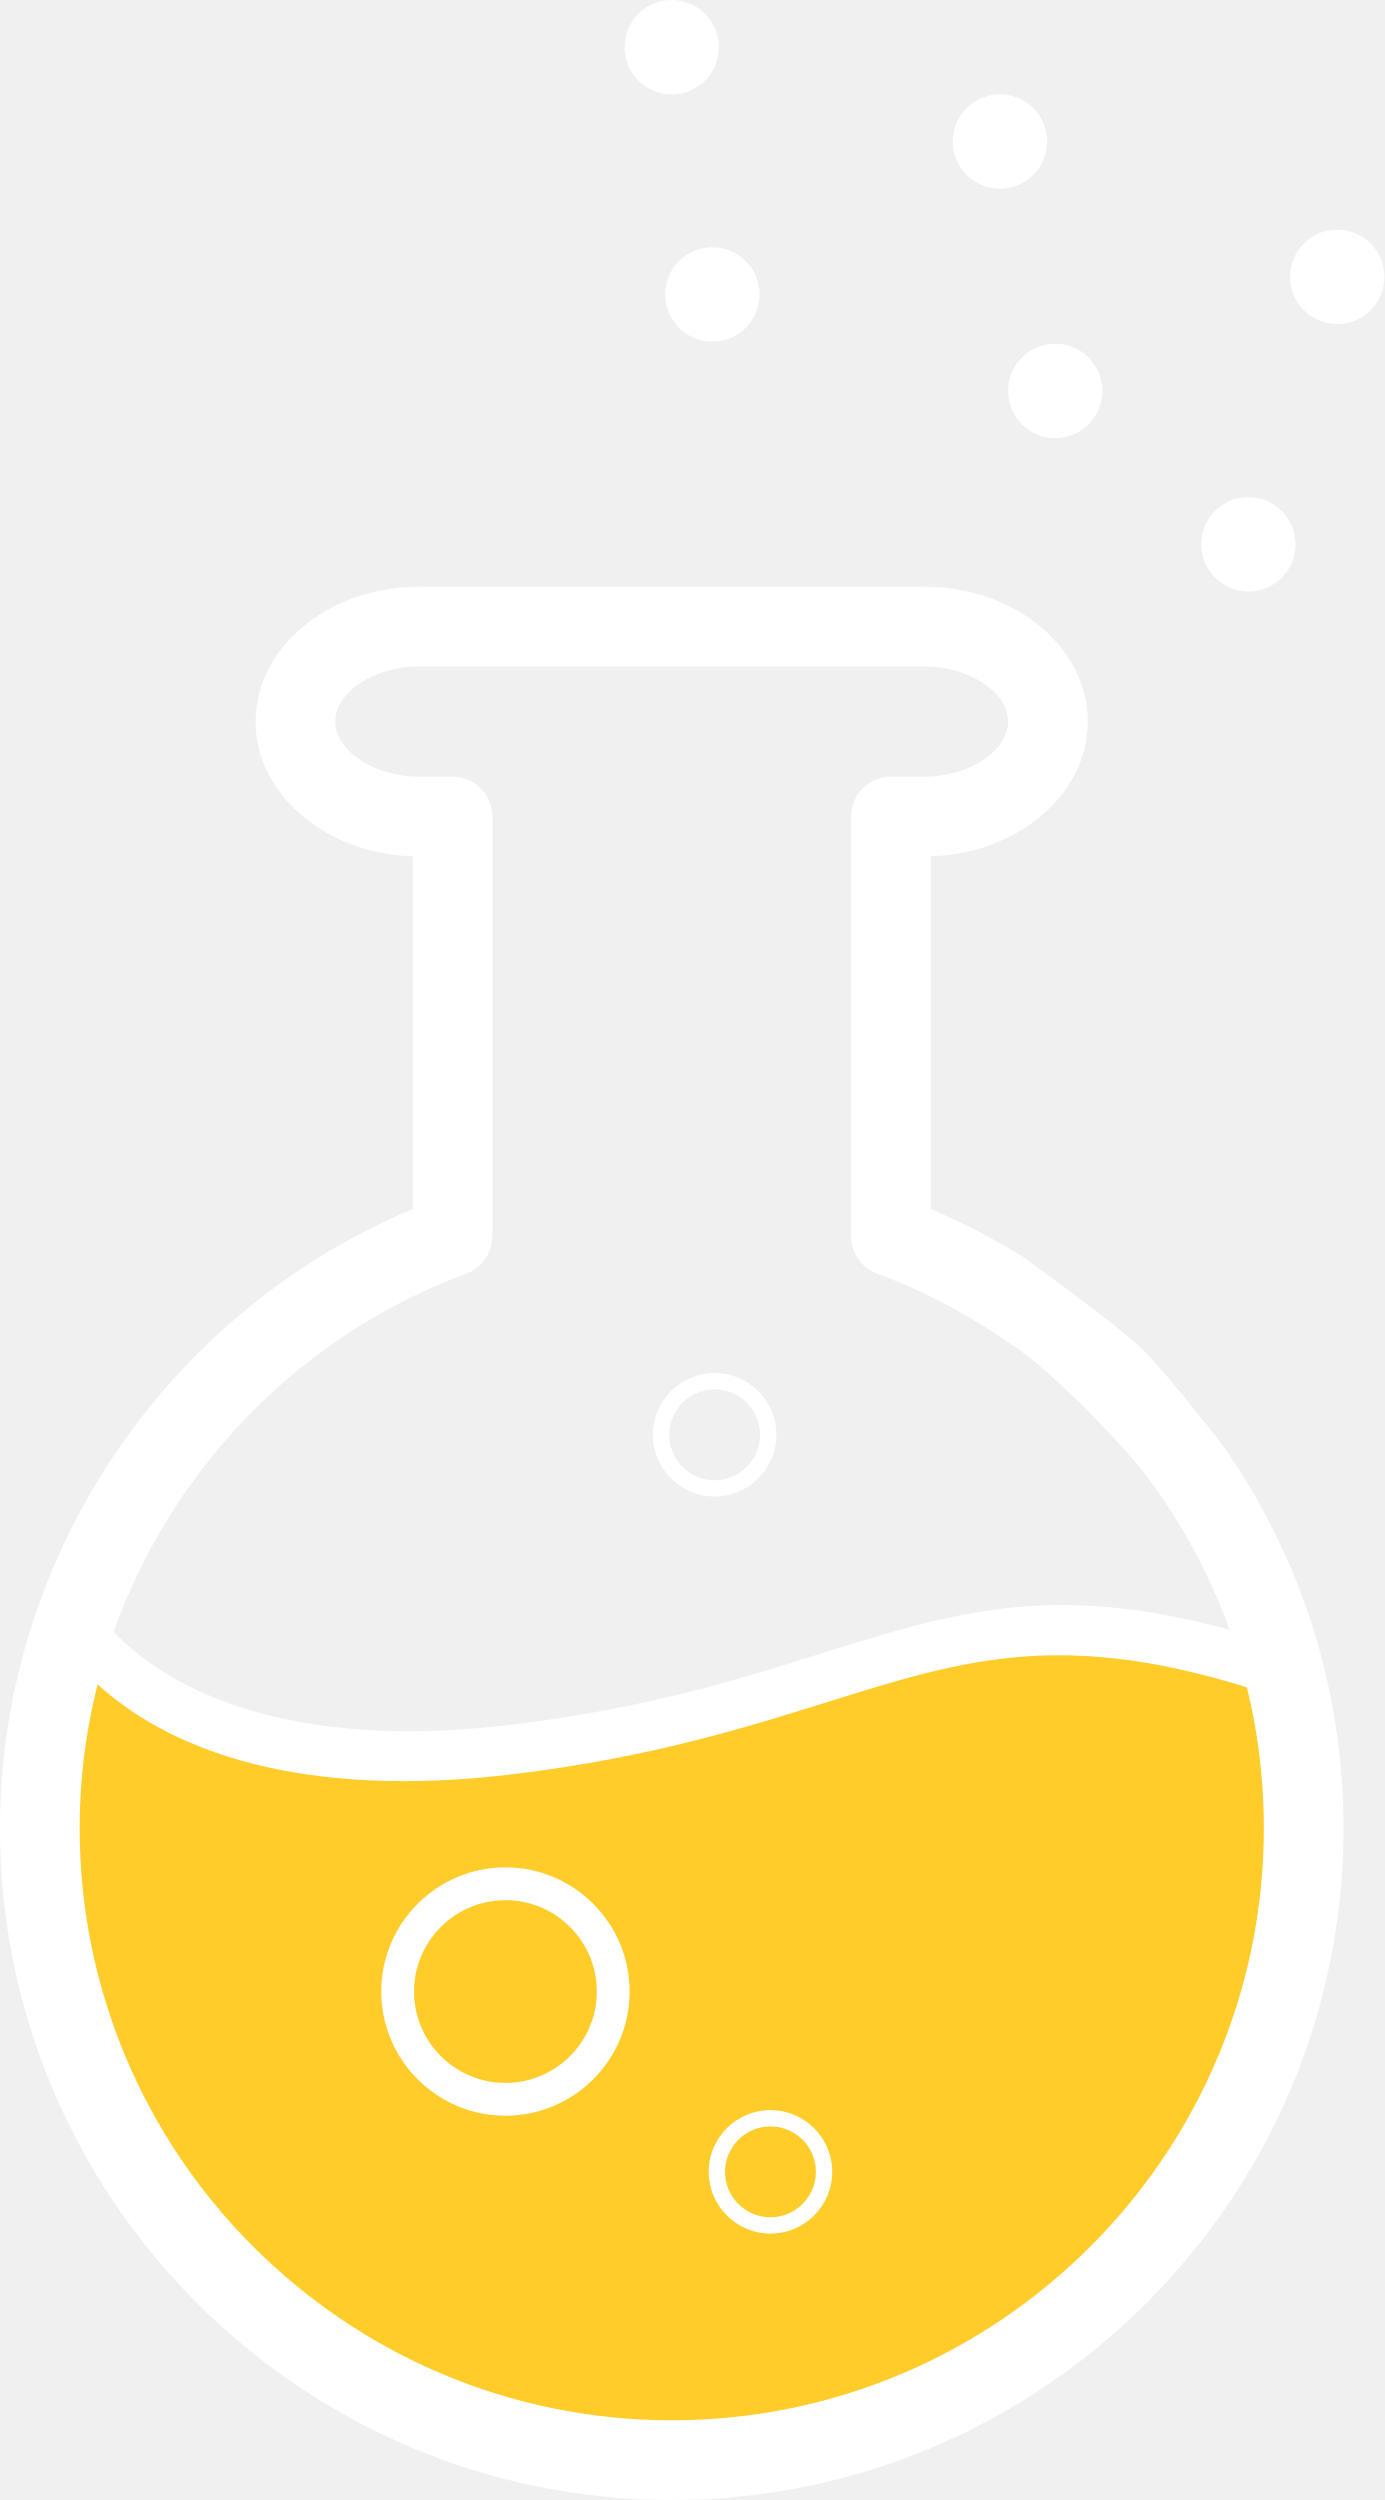
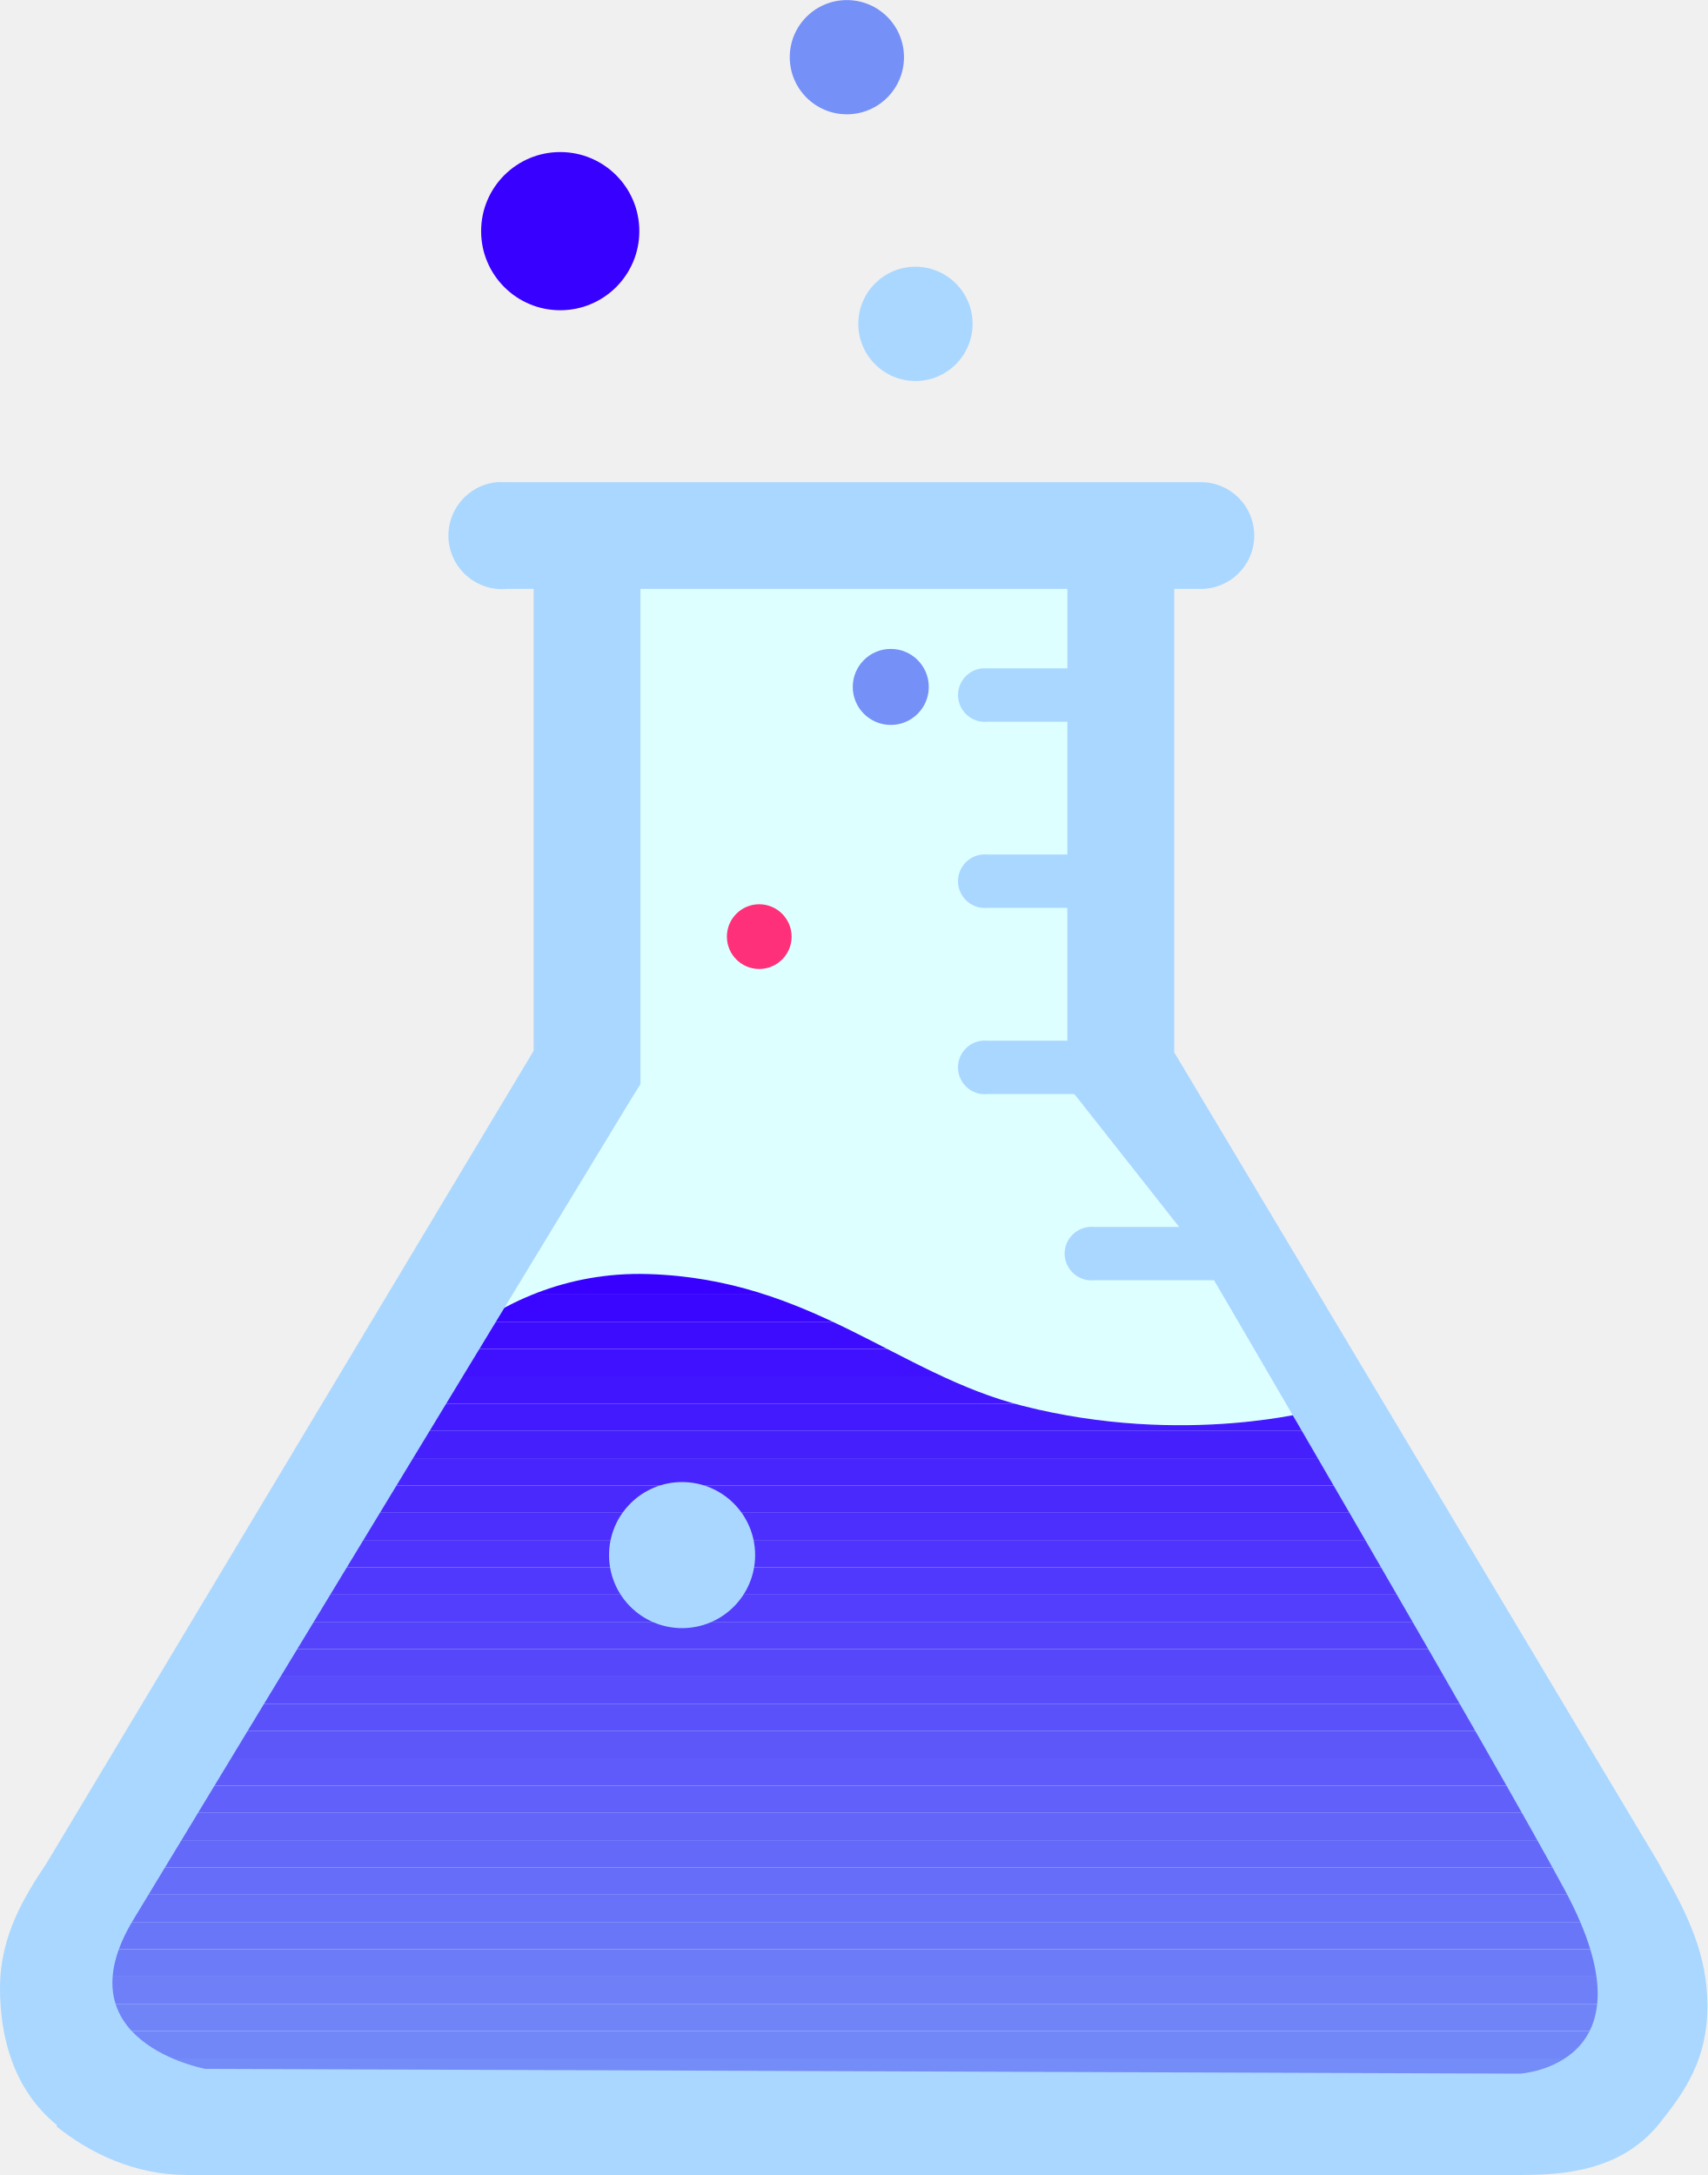
- <svg xmlns="http://www.w3.org/2000/svg" version="1.1" id="Layer_1" x="0px" y="0px" width="59.272px" height="107.036px" viewBox="0 0 59.272 107.036" enable-background="new 0 0 59.272 107.036" xml:space="preserve">
+ <svg xmlns="http://www.w3.org/2000/svg" xmlns:xlink="http://www.w3.org/1999/xlink" version="1.1" id="Layer_1" x="0px" y="0px" width="62.573px" height="79.718px" viewBox="0 0 62.573 79.718" enable-background="new 0 0 62.573 79.718" xml:space="preserve">
  <g>
-     <path fill="#FFCC29" d="M3.361,70.106c0,0,10.069,10.671,26.629,2.206c0,0,22.243-4.367,25.478,0.53   c3.236,4.896-0.455,29.471-21.073,32.917C13.777,109.206,3.852,90.503,2.043,86.202C0.236,81.899,3.361,70.106,3.361,70.106z" />
    <g>
-       <path fill="#FFFFFF" d="M0,78.274c0-11.557,7.053-22.062,17.67-26.507V36.663c-3.732-0.117-6.727-2.662-6.727-5.771    c0-3.183,3.136-5.771,6.996-5.771h21.646c3.855,0,6.989,2.589,6.989,5.771c0,3.112-2.992,5.654-6.723,5.771v15.105    c1.354,0.57,2.678,1.255,3.956,2.047c0,0,3.925,2.834,5.037,3.886c1.032,0.977,3.542,4.228,3.542,4.228    c3.363,4.824,5.135,10.449,5.135,16.347c-0.002,15.858-12.906,28.76-28.763,28.76C12.898,107.036,0,94.133,0,78.274z     M43.267,57.544c-1.81-1.268-3.732-2.282-5.715-3.016c-0.668-0.25-1.114-0.887-1.114-1.601V34.959    c0-0.942,0.766-1.708,1.707-1.708h1.439c1.907,0,3.578-1.102,3.578-2.36c0-1.256-1.674-2.358-3.578-2.358H17.933    c-1.906,0-3.58,1.102-3.58,2.358c0,1.258,1.676,2.36,3.58,2.36h1.442c0.942,0,1.706,0.766,1.706,1.708v17.966    c0,0.714-0.444,1.352-1.111,1.602C10.065,58.195,3.411,67.736,3.411,78.273c0,13.979,11.371,25.35,25.349,25.35    c13.977,0,25.348-11.369,25.35-25.345c0-5.567-1.79-10.855-5.179-15.299C48.479,62.383,45.24,58.786,43.267,57.544z" />
+       <path fill="#DEFFFF" d="M23.154,20.497h16.174v3.047v2.024v5.059v2.024v5.066l0.254,2.021l0.062,0.062l3.92,5.007l1.326,2.021    c0,0,10.77,18.413,13.295,23.116c3.565,6.639-1.705,6.941-1.705,6.941L6.665,76.707c0,0-5.522-1.02-2.726-5.647    c4.736-7.841,18.9-31.194,18.9-31.194l0.316-0.506V20.494L23.154,20.497z" />
    </g>
    <g>
      <g>
-         <path fill="#FFFFFF" d="M10.977,75.551c-6.799-1.68-8.728-5.79-8.836-6.034c-0.225-0.503-0.041-1.16,0.407-1.467     c0.448-0.305,0.991-0.148,1.219,0.351c0.061,0.126,3.605,7.237,18.302,5.422c5.634-0.695,9.579-1.93,13.059-3.02     c6.218-1.946,10.71-3.351,19.746-0.341c0.472,0.156,0.714,0.744,0.538,1.313c-0.173,0.567-0.701,0.906-1.168,0.743     c-8.573-2.853-12.854-1.513-18.786,0.344c-3.549,1.11-7.569,2.369-13.349,3.083C17.426,76.526,13.785,76.245,10.977,75.551z" />
-       </g>
-       <g>
-         <path fill="#FFFFFF" d="M21.639,90.583c-2.932,0-5.316-2.385-5.316-5.317c0-2.931,2.385-5.316,5.316-5.316     s5.318,2.385,5.318,5.316C26.957,88.199,24.57,90.583,21.639,90.583z M21.639,81.355c-2.157,0-3.912,1.754-3.912,3.911     c0,2.159,1.755,3.913,3.912,3.913s3.914-1.754,3.914-3.913C25.553,83.109,23.796,81.355,21.639,81.355z" />
-       </g>
-       <g>
-         <path fill="#FFFFFF" d="M30.596,64.073c-1.456,0-2.644-1.186-2.644-2.644c0-1.458,1.188-2.643,2.644-2.643     c1.458,0,2.644,1.186,2.644,2.643C33.239,62.887,32.054,64.073,30.596,64.073z M30.596,59.485c-1.072,0-1.944,0.873-1.944,1.944     c0,1.073,0.872,1.947,1.944,1.947c1.074,0,1.944-0.874,1.944-1.947C32.54,60.357,31.67,59.485,30.596,59.485z" />
-       </g>
-       <g>
-         <path fill="#FFFFFF" d="M32.986,95.629c-1.456,0-2.644-1.185-2.644-2.643c0-1.458,1.188-2.643,2.644-2.643     c1.459,0,2.646,1.186,2.646,2.643C35.632,94.444,34.445,95.629,32.986,95.629z M32.986,91.041c-1.072,0-1.944,0.873-1.944,1.945     c0,1.073,0.872,1.946,1.944,1.946c1.075,0,1.946-0.873,1.946-1.946C34.933,91.913,34.062,91.041,32.986,91.041z" />
+         <defs>
+           <path id="SVGID_1_" d="M60.014,73.508c-0.061-0.01-11.697-21.843-11.697-21.843s-4.892,1.378-10.854-0.142      c-4.557-1.157-7.73-4.639-13.696-4.826c-6.212-0.194-9.495,4.968-9.495,4.968L2.559,73.508l3.418,3.836h50.049L60.014,73.508z" />
+         </defs>
+         <clipPath id="SVGID_2_">
+           <use xlink:href="#SVGID_1_" overflow="visible" />
+         </clipPath>
+         <path clip-path="url(#SVGID_2_)" fill="#7590F7" d="M2.557,77.445h57.457H2.557z" />
+         <rect x="2.916" y="77.445" clip-path="url(#SVGID_2_)" fill="#7590F7" width="57" height="0" />
+         <rect x="2.916" y="76.445" clip-path="url(#SVGID_2_)" fill="#758FF7" width="57" height="1" />
+         <rect x="2.916" y="76.445" clip-path="url(#SVGID_2_)" fill="#748FF7" width="57" height="0" />
+         <rect x="2.916" y="76.445" clip-path="url(#SVGID_2_)" fill="#748EF7" width="57" height="0" />
+         <rect x="2.916" y="76.445" clip-path="url(#SVGID_2_)" fill="#748DF7" width="57" height="0" />
+         <rect x="2.916" y="76.445" clip-path="url(#SVGID_2_)" fill="#738CF7" width="57" height="0" />
+         <rect x="2.916" y="75.445" clip-path="url(#SVGID_2_)" fill="#738CF7" width="57" height="1" />
+         <rect x="2.916" y="75.445" clip-path="url(#SVGID_2_)" fill="#738BF7" width="57" height="0" />
+         <rect x="2.916" y="75.445" clip-path="url(#SVGID_2_)" fill="#728AF7" width="57" height="0" />
+         <rect x="2.916" y="75.445" clip-path="url(#SVGID_2_)" fill="#7289F7" width="57" height="0" />
+         <rect x="2.916" y="75.445" clip-path="url(#SVGID_2_)" fill="#7288F7" width="57" height="0" />
+         <rect x="2.916" y="74.445" clip-path="url(#SVGID_2_)" fill="#7187F7" width="57" height="1" />
+         <rect x="2.916" y="74.445" clip-path="url(#SVGID_2_)" fill="#7187F8" width="57" height="0" />
+         <rect x="2.916" y="74.445" clip-path="url(#SVGID_2_)" fill="#7186F8" width="57" height="0" />
+         <rect x="2.916" y="74.445" clip-path="url(#SVGID_2_)" fill="#7085F8" width="57" height="0" />
+         <rect x="2.916" y="73.445" clip-path="url(#SVGID_2_)" fill="#7084F8" width="57" height="1" />
+         <rect x="2.916" y="73.445" clip-path="url(#SVGID_2_)" fill="#7083F8" width="57" height="0" />
+         <rect x="2.916" y="73.445" clip-path="url(#SVGID_2_)" fill="#6F82F8" width="57" height="0" />
+         <rect x="2.916" y="73.445" clip-path="url(#SVGID_2_)" fill="#6F81F8" width="57" height="0" />
+         <rect x="2.916" y="73.445" clip-path="url(#SVGID_2_)" fill="#6E80F8" width="57" height="0" />
+         <rect x="2.916" y="72.445" clip-path="url(#SVGID_2_)" fill="#6E7FF8" width="57" height="1" />
+         <rect x="2.916" y="72.445" clip-path="url(#SVGID_2_)" fill="#6E7FF8" width="57" height="0" />
+         <rect x="2.916" y="72.445" clip-path="url(#SVGID_2_)" fill="#6D7EF8" width="57" height="0" />
+         <rect x="2.916" y="72.445" clip-path="url(#SVGID_2_)" fill="#6D7DF8" width="57" height="0" />
+         <rect x="2.916" y="72.445" clip-path="url(#SVGID_2_)" fill="#6C7CF8" width="57" height="0" />
+         <rect x="2.916" y="71.445" clip-path="url(#SVGID_2_)" fill="#6C7BF8" width="57" height="1" />
+         <rect x="2.916" y="71.445" clip-path="url(#SVGID_2_)" fill="#6C7AF8" width="57" height="0" />
+         <rect x="2.916" y="71.445" clip-path="url(#SVGID_2_)" fill="#6B79F8" width="57" height="0" />
+         <rect x="2.916" y="71.445" clip-path="url(#SVGID_2_)" fill="#6B78F8" width="57" height="0" />
+         <rect x="2.916" y="71.445" clip-path="url(#SVGID_2_)" fill="#6A77F8" width="57" height="0" />
+         <rect x="2.916" y="70.445" clip-path="url(#SVGID_2_)" fill="#6A76F8" width="57" height="1" />
+         <rect x="2.916" y="70.445" clip-path="url(#SVGID_2_)" fill="#6A75F8" width="57" height="0" />
+         <rect x="2.916" y="70.445" clip-path="url(#SVGID_2_)" fill="#6974F9" width="57" height="0" />
+         <rect x="2.916" y="70.445" clip-path="url(#SVGID_2_)" fill="#6973F9" width="57" height="0" />
+         <rect x="2.916" y="69.445" clip-path="url(#SVGID_2_)" fill="#6872F9" width="57" height="1" />
+         <rect x="2.916" y="69.445" clip-path="url(#SVGID_2_)" fill="#6871F9" width="57" height="0" />
+         <rect x="2.916" y="69.445" clip-path="url(#SVGID_2_)" fill="#6870F9" width="57" height="0" />
+         <rect x="2.916" y="69.445" clip-path="url(#SVGID_2_)" fill="#676FF9" width="57" height="0" />
+         <rect x="2.916" y="69.445" clip-path="url(#SVGID_2_)" fill="#676EF9" width="57" height="0" />
+         <rect x="2.916" y="68.445" clip-path="url(#SVGID_2_)" fill="#666DF9" width="57" height="1" />
+         <rect x="2.916" y="68.445" clip-path="url(#SVGID_2_)" fill="#666DF9" width="57" height="0" />
+         <rect x="2.916" y="68.445" clip-path="url(#SVGID_2_)" fill="#666CF9" width="57" height="0" />
+         <rect x="2.916" y="68.445" clip-path="url(#SVGID_2_)" fill="#656BF9" width="57" height="0" />
+         <rect x="2.916" y="68.445" clip-path="url(#SVGID_2_)" fill="#656AF9" width="57" height="0" />
+         <rect x="2.916" y="67.445" clip-path="url(#SVGID_2_)" fill="#6469F9" width="57" height="1" />
+         <rect x="2.916" y="67.445" clip-path="url(#SVGID_2_)" fill="#6468F9" width="57" height="0" />
+         <rect x="2.916" y="67.445" clip-path="url(#SVGID_2_)" fill="#6367F9" width="57" height="0" />
+         <rect x="2.916" y="67.445" clip-path="url(#SVGID_2_)" fill="#6366F9" width="57" height="0" />
+         <rect x="2.916" y="66.445" clip-path="url(#SVGID_2_)" fill="#6365F9" width="57" height="1" />
+         <rect x="2.916" y="66.445" clip-path="url(#SVGID_2_)" fill="#6264F9" width="57" height="0" />
+         <rect x="2.916" y="66.445" clip-path="url(#SVGID_2_)" fill="#6263FA" width="57" height="0" />
+         <rect x="2.916" y="66.445" clip-path="url(#SVGID_2_)" fill="#6162FA" width="57" height="0" />
+         <rect x="2.916" y="66.445" clip-path="url(#SVGID_2_)" fill="#6161FA" width="57" height="0" />
+         <rect x="2.916" y="65.445" clip-path="url(#SVGID_2_)" fill="#6160FA" width="57" height="1" />
+         <rect x="2.916" y="65.445" clip-path="url(#SVGID_2_)" fill="#605FFA" width="57" height="0" />
+         <rect x="2.916" y="65.445" clip-path="url(#SVGID_2_)" fill="#605EFA" width="57" height="0" />
+         <rect x="2.916" y="65.445" clip-path="url(#SVGID_2_)" fill="#5F5DFA" width="57" height="0" />
+         <rect x="2.916" y="65.445" clip-path="url(#SVGID_2_)" fill="#5F5CFA" width="57" height="0" />
+         <rect x="2.916" y="64.445" clip-path="url(#SVGID_2_)" fill="#5E5BFA" width="57" height="1" />
+         <rect x="2.916" y="64.445" clip-path="url(#SVGID_2_)" fill="#5E5AFA" width="57" height="0" />
+         <rect x="2.916" y="64.445" clip-path="url(#SVGID_2_)" fill="#5E59FA" width="57" height="0" />
+         <rect x="2.916" y="64.445" clip-path="url(#SVGID_2_)" fill="#5D58FA" width="57" height="0" />
+         <rect x="2.916" y="63.445" clip-path="url(#SVGID_2_)" fill="#5D57FA" width="57" height="1" />
+         <rect x="2.916" y="63.445" clip-path="url(#SVGID_2_)" fill="#5C56FA" width="57" height="0" />
+         <rect x="2.916" y="63.445" clip-path="url(#SVGID_2_)" fill="#5C55FA" width="57" height="0" />
+         <rect x="2.916" y="63.445" clip-path="url(#SVGID_2_)" fill="#5B53FA" width="57" height="0" />
+         <rect x="2.916" y="63.445" clip-path="url(#SVGID_2_)" fill="#5B52FA" width="57" height="0" />
+         <rect x="2.916" y="62.445" clip-path="url(#SVGID_2_)" fill="#5A51FA" width="57" height="1" />
+         <rect x="2.916" y="62.445" clip-path="url(#SVGID_2_)" fill="#5A50FB" width="57" height="0" />
+         <rect x="2.916" y="62.445" clip-path="url(#SVGID_2_)" fill="#5A4FFB" width="57" height="0" />
+         <rect x="2.916" y="62.445" clip-path="url(#SVGID_2_)" fill="#594EFB" width="57" height="0" />
+         <rect x="2.916" y="62.445" clip-path="url(#SVGID_2_)" fill="#594DFB" width="57" height="0" />
+         <rect x="2.916" y="61.445" clip-path="url(#SVGID_2_)" fill="#584CFB" width="57" height="1" />
+         <rect x="2.916" y="61.445" clip-path="url(#SVGID_2_)" fill="#584BFB" width="57" height="0" />
+         <rect x="2.916" y="61.445" clip-path="url(#SVGID_2_)" fill="#574AFB" width="57" height="0" />
+         <rect x="2.916" y="61.445" clip-path="url(#SVGID_2_)" fill="#5749FB" width="57" height="0" />
+         <rect x="2.916" y="61.445" clip-path="url(#SVGID_2_)" fill="#5748FB" width="57" height="0" />
+         <rect x="2.916" y="60.445" clip-path="url(#SVGID_2_)" fill="#5647FB" width="57" height="1" />
+         <rect x="2.916" y="60.445" clip-path="url(#SVGID_2_)" fill="#5646FB" width="57" height="0" />
+         <rect x="2.916" y="60.445" clip-path="url(#SVGID_2_)" fill="#5545FB" width="57" height="0" />
+         <rect x="2.916" y="60.445" clip-path="url(#SVGID_2_)" fill="#5544FB" width="57" height="0" />
+         <rect x="2.916" y="59.445" clip-path="url(#SVGID_2_)" fill="#5443FB" width="57" height="1" />
+         <rect x="2.916" y="59.445" clip-path="url(#SVGID_2_)" fill="#5442FB" width="57" height="0" />
+         <rect x="2.916" y="59.445" clip-path="url(#SVGID_2_)" fill="#5341FB" width="57" height="0" />
+         <rect x="2.916" y="59.445" clip-path="url(#SVGID_2_)" fill="#5340FB" width="57" height="0" />
+         <rect x="2.916" y="59.445" clip-path="url(#SVGID_2_)" fill="#533FFC" width="57" height="0" />
+         <rect x="2.916" y="58.445" clip-path="url(#SVGID_2_)" fill="#523EFC" width="57" height="1" />
+         <rect x="2.916" y="58.445" clip-path="url(#SVGID_2_)" fill="#523DFC" width="57" height="0" />
+         <rect x="2.916" y="58.445" clip-path="url(#SVGID_2_)" fill="#513CFC" width="57" height="0" />
+         <rect x="2.916" y="58.445" clip-path="url(#SVGID_2_)" fill="#513BFC" width="57" height="0" />
+         <rect x="2.916" y="58.445" clip-path="url(#SVGID_2_)" fill="#5039FC" width="57" height="0" />
+         <rect x="2.916" y="57.445" clip-path="url(#SVGID_2_)" fill="#5038FC" width="57" height="1" />
+         <rect x="2.916" y="57.445" clip-path="url(#SVGID_2_)" fill="#4F37FC" width="57" height="0" />
+         <rect x="2.916" y="57.445" clip-path="url(#SVGID_2_)" fill="#4F36FC" width="57" height="0" />
+         <rect x="2.916" y="57.445" clip-path="url(#SVGID_2_)" fill="#4F35FC" width="57" height="0" />
+         <rect x="2.916" y="56.445" clip-path="url(#SVGID_2_)" fill="#4E34FC" width="57" height="1" />
+         <rect x="2.916" y="56.445" clip-path="url(#SVGID_2_)" fill="#4E33FC" width="57" height="0" />
+         <rect x="2.916" y="56.445" clip-path="url(#SVGID_2_)" fill="#4D32FC" width="57" height="0" />
+         <rect x="2.916" y="56.445" clip-path="url(#SVGID_2_)" fill="#4D31FC" width="57" height="0" />
+         <rect x="2.916" y="56.445" clip-path="url(#SVGID_2_)" fill="#4C30FC" width="57" height="0" />
+         <rect x="2.916" y="55.445" clip-path="url(#SVGID_2_)" fill="#4C2FFC" width="57" height="1" />
+         <rect x="2.916" y="55.445" clip-path="url(#SVGID_2_)" fill="#4B2EFC" width="57" height="0" />
+         <rect x="2.916" y="55.445" clip-path="url(#SVGID_2_)" fill="#4B2DFD" width="57" height="0" />
+         <rect x="2.916" y="55.445" clip-path="url(#SVGID_2_)" fill="#4A2CFD" width="57" height="0" />
+         <rect x="2.916" y="55.445" clip-path="url(#SVGID_2_)" fill="#4A2BFD" width="57" height="0" />
+         <rect x="2.916" y="54.445" clip-path="url(#SVGID_2_)" fill="#4A29FD" width="57" height="1" />
+         <rect x="2.916" y="54.445" clip-path="url(#SVGID_2_)" fill="#4928FD" width="57" height="0" />
+         <rect x="2.916" y="54.445" clip-path="url(#SVGID_2_)" fill="#4927FD" width="57" height="0" />
+         <rect x="2.916" y="54.445" clip-path="url(#SVGID_2_)" fill="#4826FD" width="57" height="0" />
+         <rect x="2.916" y="53.445" clip-path="url(#SVGID_2_)" fill="#4825FD" width="57" height="1" />
+         <rect x="2.916" y="53.445" clip-path="url(#SVGID_2_)" fill="#4724FD" width="57" height="0" />
+         <rect x="2.916" y="53.445" clip-path="url(#SVGID_2_)" fill="#4723FD" width="57" height="0" />
+         <rect x="2.916" y="53.445" clip-path="url(#SVGID_2_)" fill="#4622FD" width="57" height="0" />
+         <rect x="2.916" y="53.445" clip-path="url(#SVGID_2_)" fill="#4621FD" width="57" height="0" />
+         <rect x="2.916" y="52.445" clip-path="url(#SVGID_2_)" fill="#4520FD" width="57" height="1" />
+         <rect x="2.916" y="52.445" clip-path="url(#SVGID_2_)" fill="#451FFD" width="57" height="0" />
+         <rect x="2.916" y="52.445" clip-path="url(#SVGID_2_)" fill="#451EFD" width="57" height="0" />
+         <rect x="2.916" y="52.445" clip-path="url(#SVGID_2_)" fill="#441DFD" width="57" height="0" />
+         <rect x="2.916" y="52.445" clip-path="url(#SVGID_2_)" fill="#441BFD" width="57" height="0" />
+         <rect x="2.916" y="51.445" clip-path="url(#SVGID_2_)" fill="#431AFE" width="57" height="1" />
+         <rect x="2.916" y="51.445" clip-path="url(#SVGID_2_)" fill="#4319FE" width="57" height="0" />
+         <rect x="2.916" y="51.445" clip-path="url(#SVGID_2_)" fill="#4218FE" width="57" height="0" />
+         <rect x="2.916" y="51.445" clip-path="url(#SVGID_2_)" fill="#4217FE" width="57" height="0" />
+         <rect x="2.916" y="51.445" clip-path="url(#SVGID_2_)" fill="#4116FE" width="57" height="0" />
+         <rect x="2.916" y="50.445" clip-path="url(#SVGID_2_)" fill="#4115FE" width="57" height="1" />
+         <rect x="2.916" y="50.445" clip-path="url(#SVGID_2_)" fill="#4014FE" width="57" height="0" />
+         <rect x="2.916" y="50.445" clip-path="url(#SVGID_2_)" fill="#4013FE" width="57" height="0" />
+         <rect x="2.916" y="50.445" clip-path="url(#SVGID_2_)" fill="#3F12FE" width="57" height="0" />
+         <rect x="2.916" y="49.445" clip-path="url(#SVGID_2_)" fill="#3F11FE" width="57" height="1" />
+         <rect x="2.916" y="49.445" clip-path="url(#SVGID_2_)" fill="#3F0FFE" width="57" height="0" />
+         <rect x="2.916" y="49.445" clip-path="url(#SVGID_2_)" fill="#3E0EFE" width="57" height="0" />
+         <rect x="2.916" y="49.445" clip-path="url(#SVGID_2_)" fill="#3E0DFE" width="57" height="0" />
+         <rect x="2.916" y="49.445" clip-path="url(#SVGID_2_)" fill="#3D0CFE" width="57" height="0" />
+         <rect x="2.916" y="48.445" clip-path="url(#SVGID_2_)" fill="#3D0BFE" width="57" height="1" />
+         <rect x="2.916" y="48.445" clip-path="url(#SVGID_2_)" fill="#3C0AFE" width="57" height="0" />
+         <rect x="2.916" y="48.445" clip-path="url(#SVGID_2_)" fill="#3C09FF" width="57" height="0" />
+         <rect x="2.916" y="48.445" clip-path="url(#SVGID_2_)" fill="#3B08FF" width="57" height="0" />
+         <rect x="2.916" y="48.445" clip-path="url(#SVGID_2_)" fill="#3B07FF" width="57" height="0" />
+         <rect x="2.916" y="47.445" clip-path="url(#SVGID_2_)" fill="#3A06FF" width="57" height="1" />
+         <rect x="2.916" y="47.445" clip-path="url(#SVGID_2_)" fill="#3A04FF" width="57" height="0" />
+         <rect x="2.916" y="47.445" clip-path="url(#SVGID_2_)" fill="#3903FF" width="57" height="0" />
+         <rect x="2.916" y="47.445" clip-path="url(#SVGID_2_)" fill="#3902FF" width="57" height="0" />
+         <rect x="2.916" y="46.445" clip-path="url(#SVGID_2_)" fill="#3801FF" width="57" height="1" />
+         <rect x="2.916" y="46.445" clip-path="url(#SVGID_2_)" fill="#3800FF" width="57" height="0" />
+         <rect x="2.916" y="46.445" clip-path="url(#SVGID_2_)" fill="#3800FF" width="57" height="0" />
      </g>
    </g>
-     <circle fill="#FFFFFF" cx="45.179" cy="16.737" r="2.019" />
-     <circle fill="#FFFFFF" cx="57.253" cy="11.854" r="2.02" />
-     <circle fill="#FFFFFF" cx="53.449" cy="23.306" r="2.02" />
-     <path fill="#FFFFFF" d="M29.083,0.026c1.102,0.178,1.851,1.215,1.671,2.316c-0.177,1.101-1.214,1.85-2.313,1.672   c-1.104-0.177-1.851-1.214-1.674-2.316C26.946,0.597,27.981-0.152,29.083,0.026z" />
-     <circle fill="#FFFFFF" cx="42.812" cy="6.06" r="2.02" />
-     <circle fill="#FFFFFF" cx="30.499" cy="12.608" r="2.02" />
+     <g>
+       <path fill="#AAD7FF" d="M18.213,17.673c-1.08,0.1-1.871,1.06-1.771,2.138c0.101,1.08,1.06,1.876,2.14,1.773l0,0h0.976v16.927    L1.709,68.287C0.9,69.5,0,70.941,0,72.871c0,1.728,0.463,3.695,2.08,5.012v0.062c1.199,0.961,2.839,1.772,4.768,1.772h48.898    c1.554,0,3.674-0.146,5.074-1.894c0.961-1.204,1.753-2.37,1.753-4.296c0-1.881-0.712-3.343-1.692-5.06l-0.061-0.124L43.033,38.57    V21.584h0.979c1.078,0,1.954-0.876,1.954-1.955c0-1.081-0.876-1.956-1.954-1.956H18.584c-0.063-0.004-0.123-0.004-0.184,0    c-0.063-0.004-0.124-0.004-0.186,0H18.213z M23.469,21.584h15.648v2.911h-2.932c-0.061-0.002-0.121-0.002-0.186,0    c-0.539,0.055-0.936,0.532-0.885,1.074c0.051,0.536,0.53,0.937,1.07,0.884l0,0h2.932v4.866h-2.932    c-0.061-0.005-0.121-0.005-0.186,0c-0.539,0.052-0.936,0.532-0.885,1.069c0.051,0.539,0.53,0.938,1.07,0.887l0,0h2.932v4.868    h-2.932c-0.061-0.006-0.121-0.006-0.186,0c-0.539,0.052-0.936,0.53-0.885,1.07c0.051,0.544,0.53,0.94,1.07,0.885l0,0h3.177    l0.063,0.062l3.791,4.81h-3.121c-0.061-0.006-0.121-0.006-0.184,0c-0.54,0.053-0.937,0.528-0.887,1.068    c0.053,0.538,0.531,0.938,1.07,0.886l0,0h4.401c0,0,10.419,17.813,12.863,22.366c3.448,6.421-1.651,6.713-1.651,6.713    L7.521,75.827c0,0-5.343-0.981-2.637-5.462C9.466,62.777,23.168,40.22,23.168,40.22l0.305-0.489V21.584H23.469z" />
+     </g>
+     <circle fill="#AAD7FF" cx="24.997" cy="56.997" r="2.677" />
+     <path fill="#FF307A" d="M29.011,34.328c0,0.656-0.532,1.187-1.188,1.187c-0.653,0-1.184-0.53-1.184-1.187   c0-0.652,0.53-1.185,1.184-1.185C28.479,33.144,29.011,33.676,29.011,34.328z" />
+     <circle fill="#3800FF" cx="20.531" cy="8.472" r="2.899" />
+     <path fill="#AAD7FF" d="M35.643,11.868c0,1.158-0.938,2.096-2.094,2.096s-2.094-0.938-2.094-2.096c0-1.154,0.938-2.092,2.094-2.092   S35.643,10.714,35.643,11.868z" />
+     <circle fill="#7590F7" cx="31.036" cy="2.096" r="2.093" />
+     <circle fill="#7590F7" cx="32.645" cy="25.177" r="1.393" />
  </g>
</svg>
